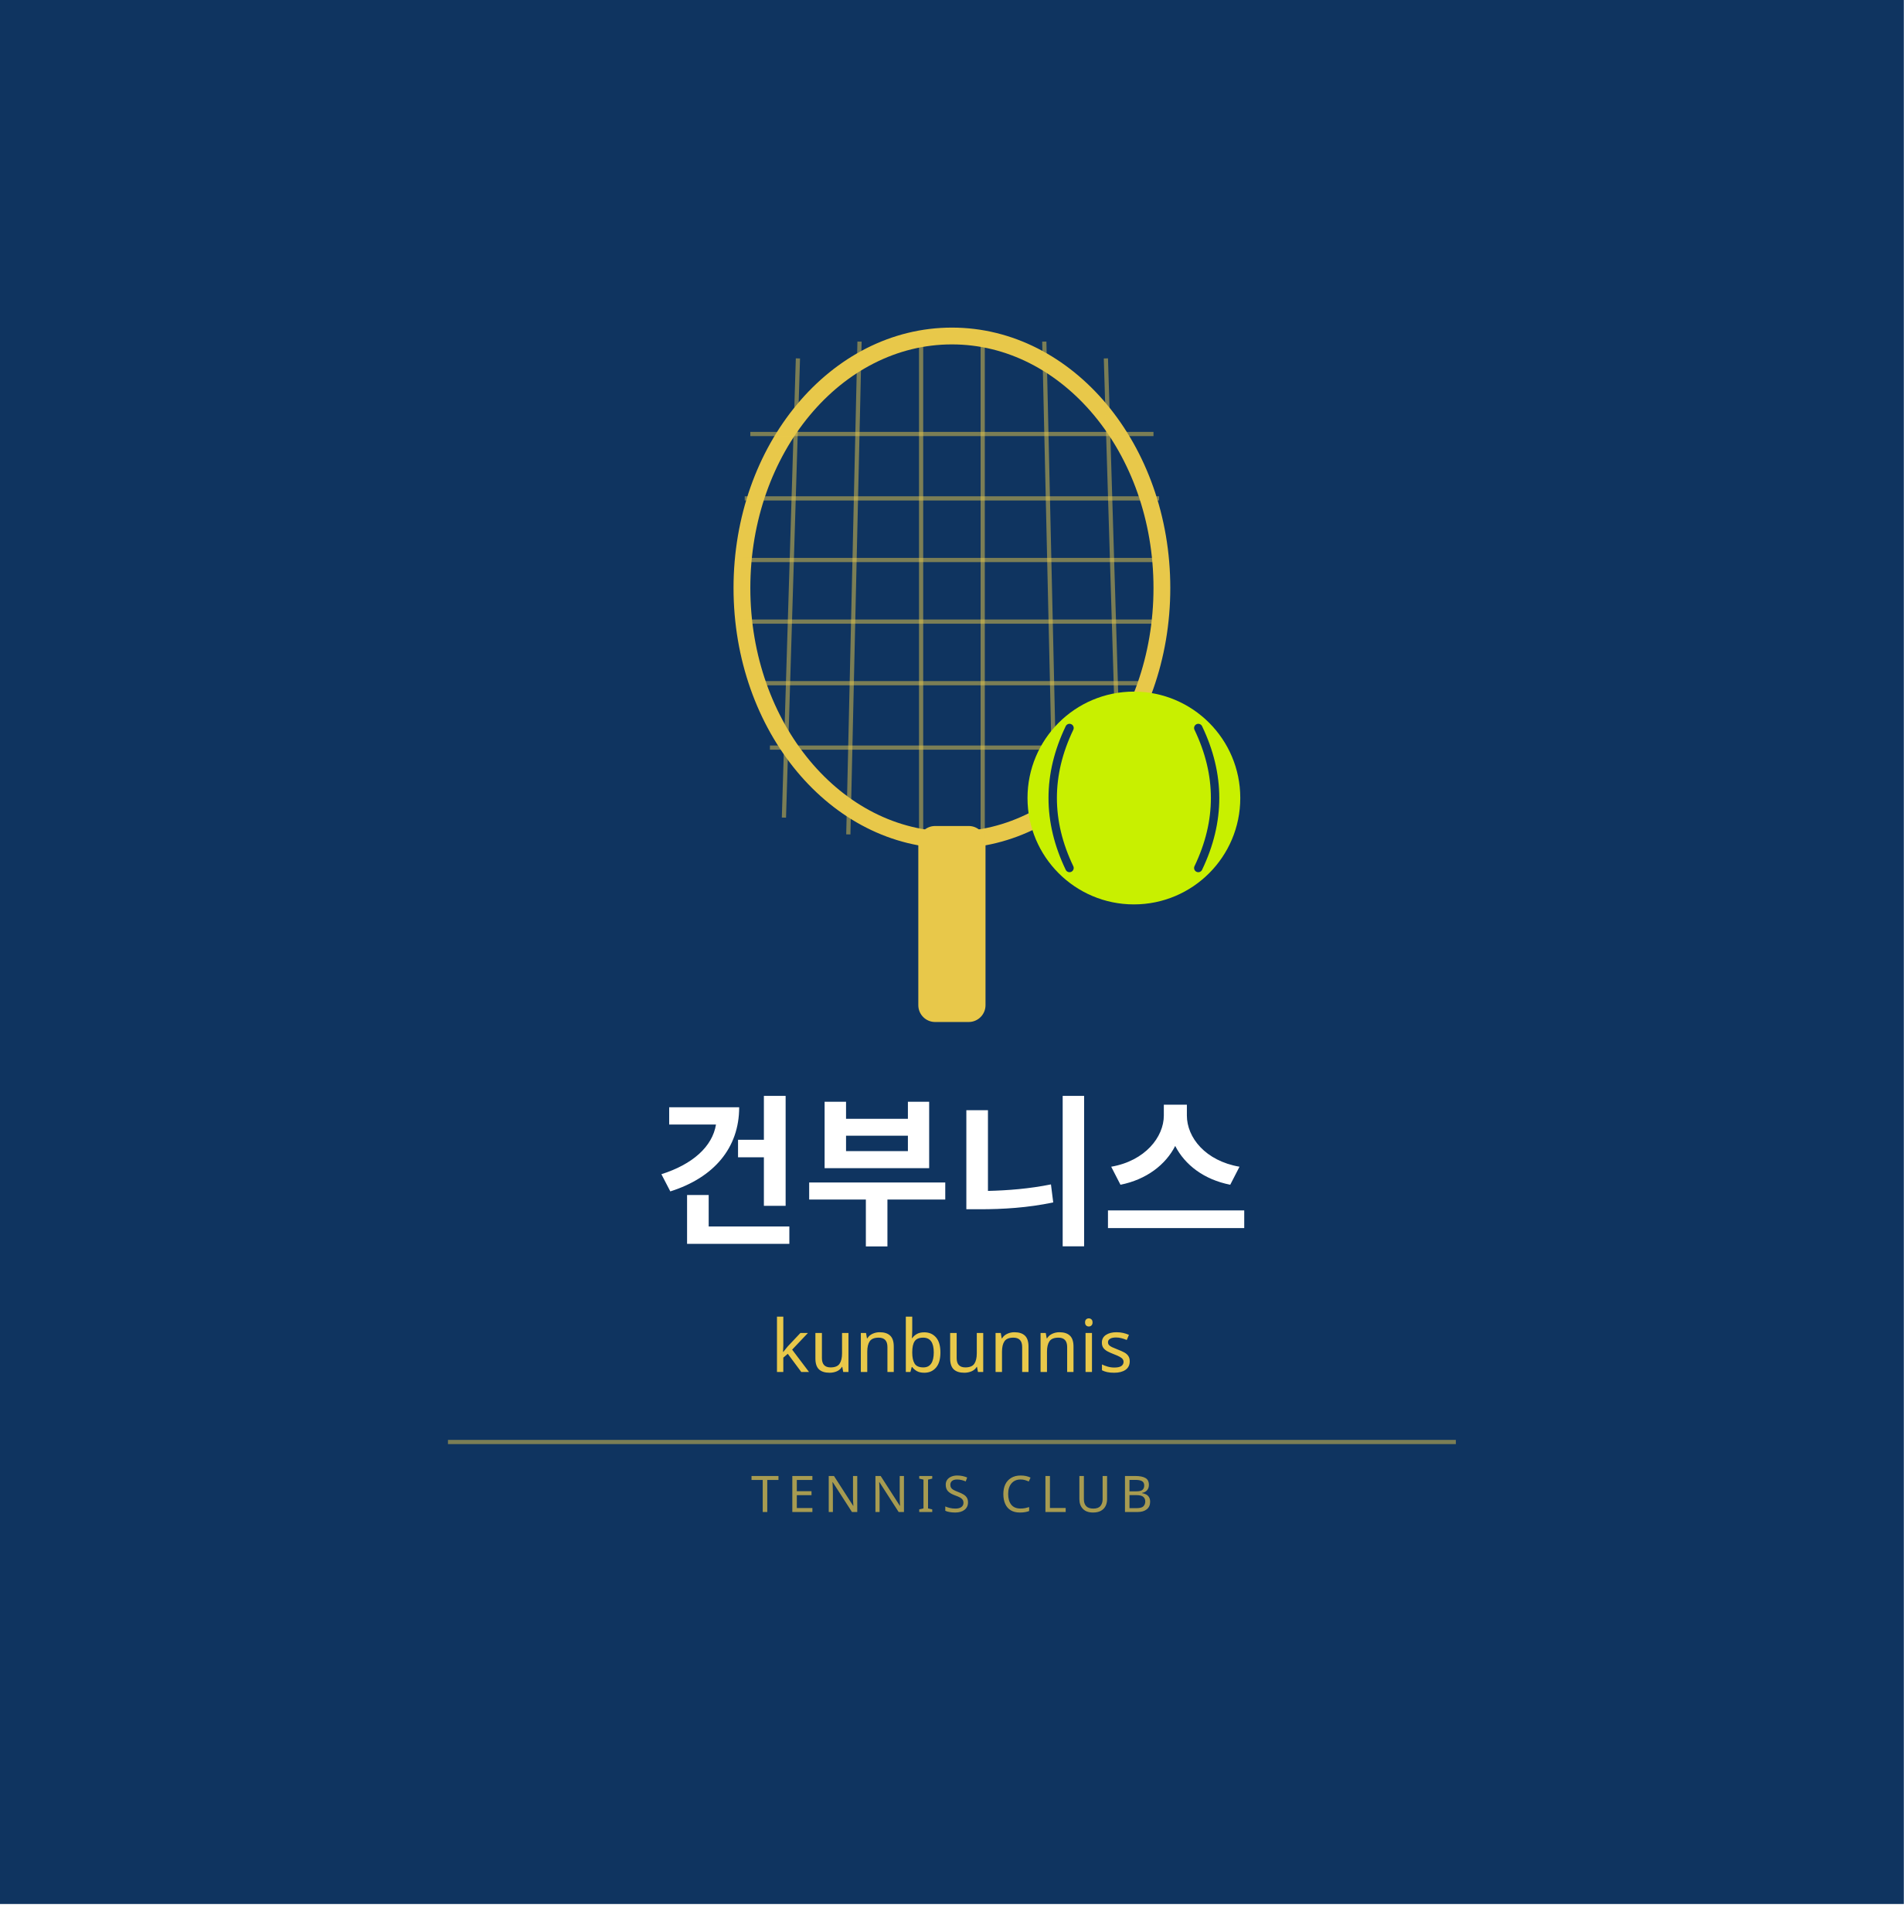
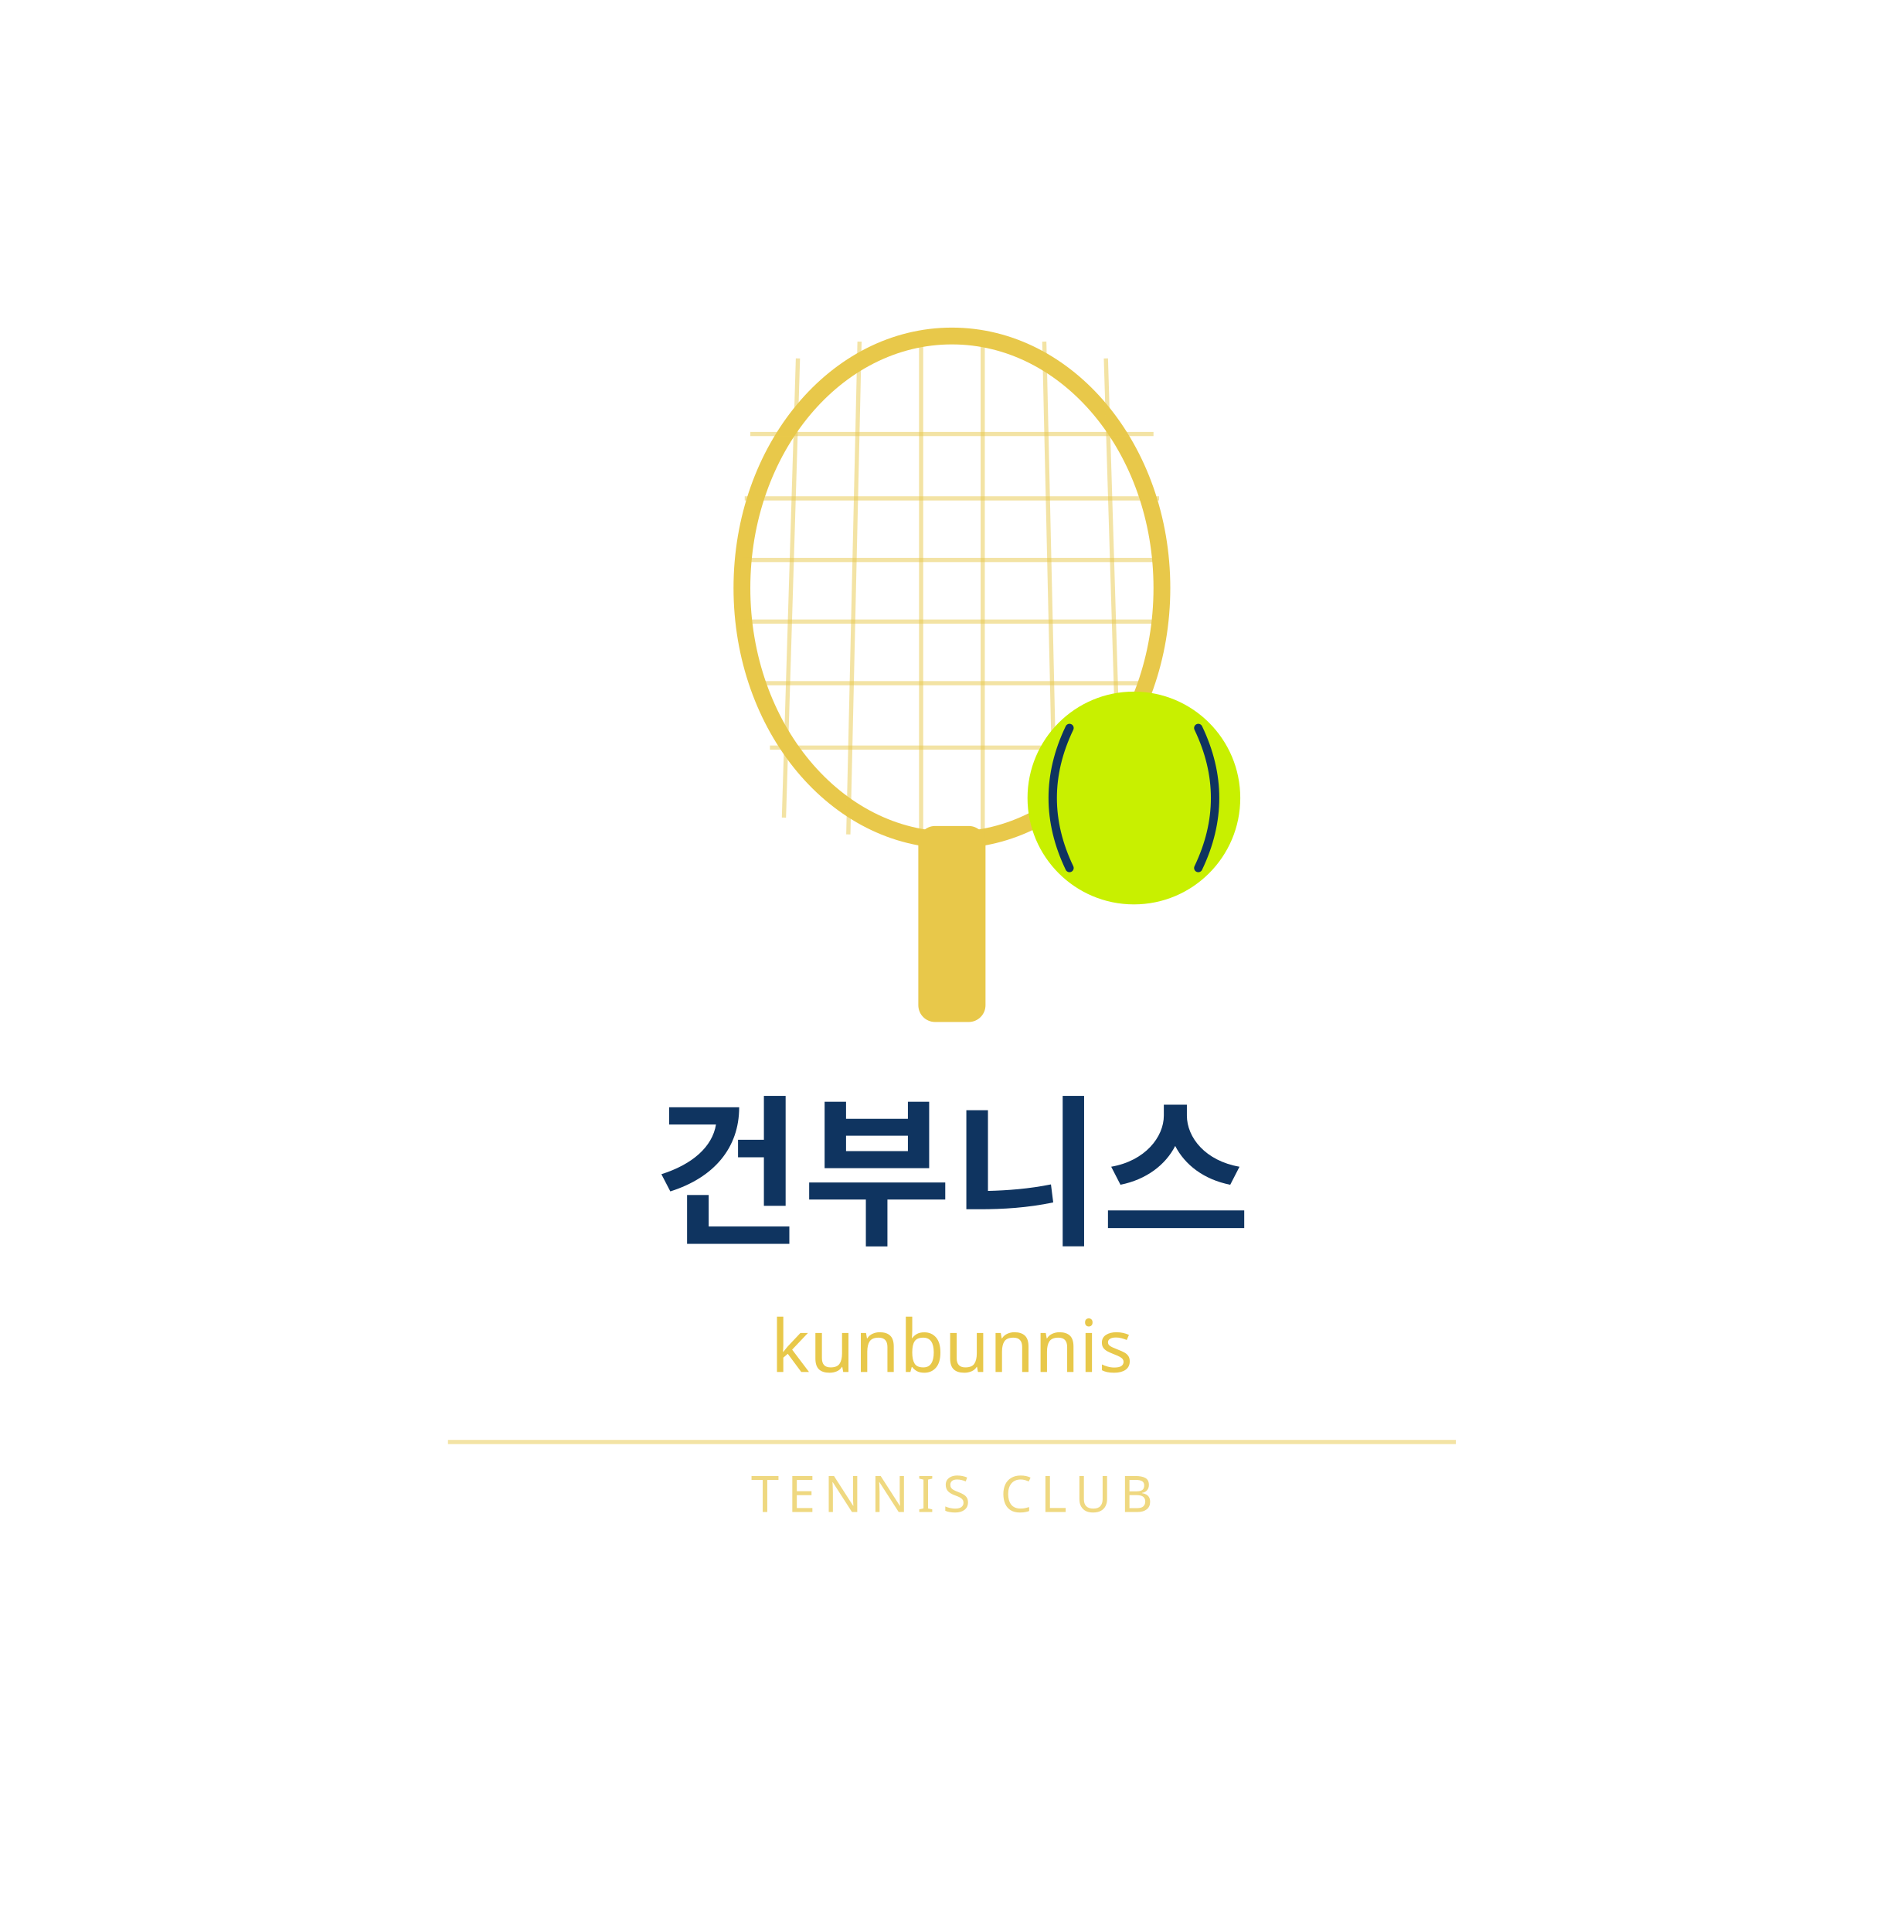
<svg xmlns="http://www.w3.org/2000/svg" viewBox="0 0 680 690" width="100%">
  <defs>
    
  </defs>
-   <rect width="680" height="680" rx="0" style="fill:rgb(15, 52, 96);stroke:none;color:rgb(255, 255, 255);stroke-width:1px;stroke-linecap:butt;stroke-linejoin:miter;opacity:1;font-family:&quot;Anthropic Sans&quot;, -apple-system, &quot;system-ui&quot;, &quot;Segoe UI&quot;, sans-serif;font-size:16px;font-weight:400;text-anchor:start;dominant-baseline:auto" />
+   <rect width="680" height="680" rx="0" style="fill:rgb(255, 255, 255);stroke:none;color:rgb(255, 255, 255);stroke-width:1px;stroke-linecap:butt;stroke-linejoin:miter;opacity:1;font-family:&quot;Anthropic Sans&quot;, -apple-system, &quot;system-ui&quot;, &quot;Segoe UI&quot;, sans-serif;font-size:16px;font-weight:400;text-anchor:start;dominant-baseline:auto" />
  <ellipse cx="340" cy="210" rx="75" ry="90" style="fill:none;stroke:rgb(232, 200, 74);color:rgb(255, 255, 255);stroke-width:6px;stroke-linecap:butt;stroke-linejoin:miter;opacity:1;font-family:&quot;Anthropic Sans&quot;, -apple-system, &quot;system-ui&quot;, &quot;Segoe UI&quot;, sans-serif;font-size:16px;font-weight:400;text-anchor:start;dominant-baseline:auto" />
  <line x1="285" y1="128" x2="280" y2="292" style="fill:rgb(0, 0, 0);stroke:rgb(232, 200, 74);color:rgb(255, 255, 255);stroke-width:1.5px;stroke-linecap:butt;stroke-linejoin:miter;opacity:0.5;font-family:&quot;Anthropic Sans&quot;, -apple-system, &quot;system-ui&quot;, &quot;Segoe UI&quot;, sans-serif;font-size:16px;font-weight:400;text-anchor:start;dominant-baseline:auto" />
  <line x1="307" y1="122" x2="303" y2="298" style="fill:rgb(0, 0, 0);stroke:rgb(232, 200, 74);color:rgb(255, 255, 255);stroke-width:1.5px;stroke-linecap:butt;stroke-linejoin:miter;opacity:0.5;font-family:&quot;Anthropic Sans&quot;, -apple-system, &quot;system-ui&quot;, &quot;Segoe UI&quot;, sans-serif;font-size:16px;font-weight:400;text-anchor:start;dominant-baseline:auto" />
  <line x1="329" y1="120" x2="329" y2="300" style="fill:rgb(0, 0, 0);stroke:rgb(232, 200, 74);color:rgb(255, 255, 255);stroke-width:1.5px;stroke-linecap:butt;stroke-linejoin:miter;opacity:0.5;font-family:&quot;Anthropic Sans&quot;, -apple-system, &quot;system-ui&quot;, &quot;Segoe UI&quot;, sans-serif;font-size:16px;font-weight:400;text-anchor:start;dominant-baseline:auto" />
  <line x1="351" y1="120" x2="351" y2="300" style="fill:rgb(0, 0, 0);stroke:rgb(232, 200, 74);color:rgb(255, 255, 255);stroke-width:1.5px;stroke-linecap:butt;stroke-linejoin:miter;opacity:0.5;font-family:&quot;Anthropic Sans&quot;, -apple-system, &quot;system-ui&quot;, &quot;Segoe UI&quot;, sans-serif;font-size:16px;font-weight:400;text-anchor:start;dominant-baseline:auto" />
  <line x1="373" y1="122" x2="377" y2="298" style="fill:rgb(0, 0, 0);stroke:rgb(232, 200, 74);color:rgb(255, 255, 255);stroke-width:1.5px;stroke-linecap:butt;stroke-linejoin:miter;opacity:0.5;font-family:&quot;Anthropic Sans&quot;, -apple-system, &quot;system-ui&quot;, &quot;Segoe UI&quot;, sans-serif;font-size:16px;font-weight:400;text-anchor:start;dominant-baseline:auto" />
  <line x1="395" y1="128" x2="400" y2="292" style="fill:rgb(0, 0, 0);stroke:rgb(232, 200, 74);color:rgb(255, 255, 255);stroke-width:1.5px;stroke-linecap:butt;stroke-linejoin:miter;opacity:0.5;font-family:&quot;Anthropic Sans&quot;, -apple-system, &quot;system-ui&quot;, &quot;Segoe UI&quot;, sans-serif;font-size:16px;font-weight:400;text-anchor:start;dominant-baseline:auto" />
  <line x1="268" y1="155" x2="412" y2="155" style="fill:rgb(0, 0, 0);stroke:rgb(232, 200, 74);color:rgb(255, 255, 255);stroke-width:1.5px;stroke-linecap:butt;stroke-linejoin:miter;opacity:0.5;font-family:&quot;Anthropic Sans&quot;, -apple-system, &quot;system-ui&quot;, &quot;Segoe UI&quot;, sans-serif;font-size:16px;font-weight:400;text-anchor:start;dominant-baseline:auto" />
  <line x1="266" y1="178" x2="414" y2="178" style="fill:rgb(0, 0, 0);stroke:rgb(232, 200, 74);color:rgb(255, 255, 255);stroke-width:1.5px;stroke-linecap:butt;stroke-linejoin:miter;opacity:0.5;font-family:&quot;Anthropic Sans&quot;, -apple-system, &quot;system-ui&quot;, &quot;Segoe UI&quot;, sans-serif;font-size:16px;font-weight:400;text-anchor:start;dominant-baseline:auto" />
  <line x1="265" y1="200" x2="415" y2="200" style="fill:rgb(0, 0, 0);stroke:rgb(232, 200, 74);color:rgb(255, 255, 255);stroke-width:1.5px;stroke-linecap:butt;stroke-linejoin:miter;opacity:0.5;font-family:&quot;Anthropic Sans&quot;, -apple-system, &quot;system-ui&quot;, &quot;Segoe UI&quot;, sans-serif;font-size:16px;font-weight:400;text-anchor:start;dominant-baseline:auto" />
  <line x1="266" y1="222" x2="414" y2="222" style="fill:rgb(0, 0, 0);stroke:rgb(232, 200, 74);color:rgb(255, 255, 255);stroke-width:1.5px;stroke-linecap:butt;stroke-linejoin:miter;opacity:0.5;font-family:&quot;Anthropic Sans&quot;, -apple-system, &quot;system-ui&quot;, &quot;Segoe UI&quot;, sans-serif;font-size:16px;font-weight:400;text-anchor:start;dominant-baseline:auto" />
  <line x1="268" y1="244" x2="412" y2="244" style="fill:rgb(0, 0, 0);stroke:rgb(232, 200, 74);color:rgb(255, 255, 255);stroke-width:1.5px;stroke-linecap:butt;stroke-linejoin:miter;opacity:0.5;font-family:&quot;Anthropic Sans&quot;, -apple-system, &quot;system-ui&quot;, &quot;Segoe UI&quot;, sans-serif;font-size:16px;font-weight:400;text-anchor:start;dominant-baseline:auto" />
  <line x1="275" y1="267" x2="405" y2="267" style="fill:rgb(0, 0, 0);stroke:rgb(232, 200, 74);color:rgb(255, 255, 255);stroke-width:1.5px;stroke-linecap:butt;stroke-linejoin:miter;opacity:0.5;font-family:&quot;Anthropic Sans&quot;, -apple-system, &quot;system-ui&quot;, &quot;Segoe UI&quot;, sans-serif;font-size:16px;font-weight:400;text-anchor:start;dominant-baseline:auto" />
  <rect x="328" y="295" width="24" height="70" rx="6" style="fill:rgb(232, 200, 74);stroke:none;color:rgb(255, 255, 255);stroke-width:1px;stroke-linecap:butt;stroke-linejoin:miter;opacity:1;font-family:&quot;Anthropic Sans&quot;, -apple-system, &quot;system-ui&quot;, &quot;Segoe UI&quot;, sans-serif;font-size:16px;font-weight:400;text-anchor:start;dominant-baseline:auto" />
  <circle cx="405" cy="285" r="38" style="fill:rgb(200, 240, 0);stroke:none;color:rgb(255, 255, 255);stroke-width:1px;stroke-linecap:butt;stroke-linejoin:miter;opacity:1;font-family:&quot;Anthropic Sans&quot;, -apple-system, &quot;system-ui&quot;, &quot;Segoe UI&quot;, sans-serif;font-size:16px;font-weight:400;text-anchor:start;dominant-baseline:auto" />
  <path d="M382 260 Q370 285 382 310" stroke-width="2.5" style="fill:none;stroke:rgb(15, 52, 96);color:rgb(255, 255, 255);stroke-width:3px;stroke-linecap:round;stroke-linejoin:miter;opacity:1;font-family:&quot;Anthropic Sans&quot;, -apple-system, &quot;system-ui&quot;, &quot;Segoe UI&quot;, sans-serif;font-size:16px;font-weight:400;text-anchor:start;dominant-baseline:auto" />
  <path d="M428 260 Q440 285 428 310" stroke-width="2.5" style="fill:none;stroke:rgb(15, 52, 96);color:rgb(255, 255, 255);stroke-width:3px;stroke-linecap:round;stroke-linejoin:miter;opacity:1;font-family:&quot;Anthropic Sans&quot;, -apple-system, &quot;system-ui&quot;, &quot;Segoe UI&quot;, sans-serif;font-size:16px;font-weight:400;text-anchor:start;dominant-baseline:auto" />
-   <text x="340" y="440" text-anchor="middle" style="fill:rgb(255, 255, 255);stroke:none;color:rgb(255, 255, 255);stroke-width:1px;stroke-linecap:butt;stroke-linejoin:miter;opacity:1;font-family:system-ui, sans-serif;font-size:58px;font-weight:700;text-anchor:middle;dominant-baseline:auto">건부니스</text>
+   <text x="340" y="440" text-anchor="middle" style="fill:rgb(15, 52, 96);stroke:none;color:rgb(255, 255, 255);stroke-width:1px;stroke-linecap:butt;stroke-linejoin:miter;opacity:1;font-family:system-ui, sans-serif;font-size:58px;font-weight:700;text-anchor:middle;dominant-baseline:auto">건부니스</text>
  <text x="340" y="490" text-anchor="middle" style="fill:rgb(232, 200, 74);stroke:none;color:rgb(255, 255, 255);stroke-width:1px;stroke-linecap:butt;stroke-linejoin:miter;opacity:1;font-family:system-ui, sans-serif;font-size:26px;font-weight:400;text-anchor:middle;dominant-baseline:auto">kunbunnis</text>
  <line x1="160" y1="515" x2="520" y2="515" style="fill:rgb(0, 0, 0);stroke:rgb(232, 200, 74);color:rgb(255, 255, 255);stroke-width:1.5px;stroke-linecap:butt;stroke-linejoin:miter;opacity:0.5;font-family:&quot;Anthropic Sans&quot;, -apple-system, &quot;system-ui&quot;, &quot;Segoe UI&quot;, sans-serif;font-size:16px;font-weight:400;text-anchor:start;dominant-baseline:auto" />
  <text x="340" y="540" text-anchor="middle" font-family="system-ui" font-size="18" fill="#e8c84a" opacity="0.7" letter-spacing="3" style="fill:rgb(232, 200, 74);stroke:none;color:rgb(255, 255, 255);stroke-width:1px;stroke-linecap:butt;stroke-linejoin:miter;opacity:0.7;font-family:system-ui;font-size:18px;font-weight:400;text-anchor:middle;dominant-baseline:auto">TENNIS CLUB</text>
</svg>
